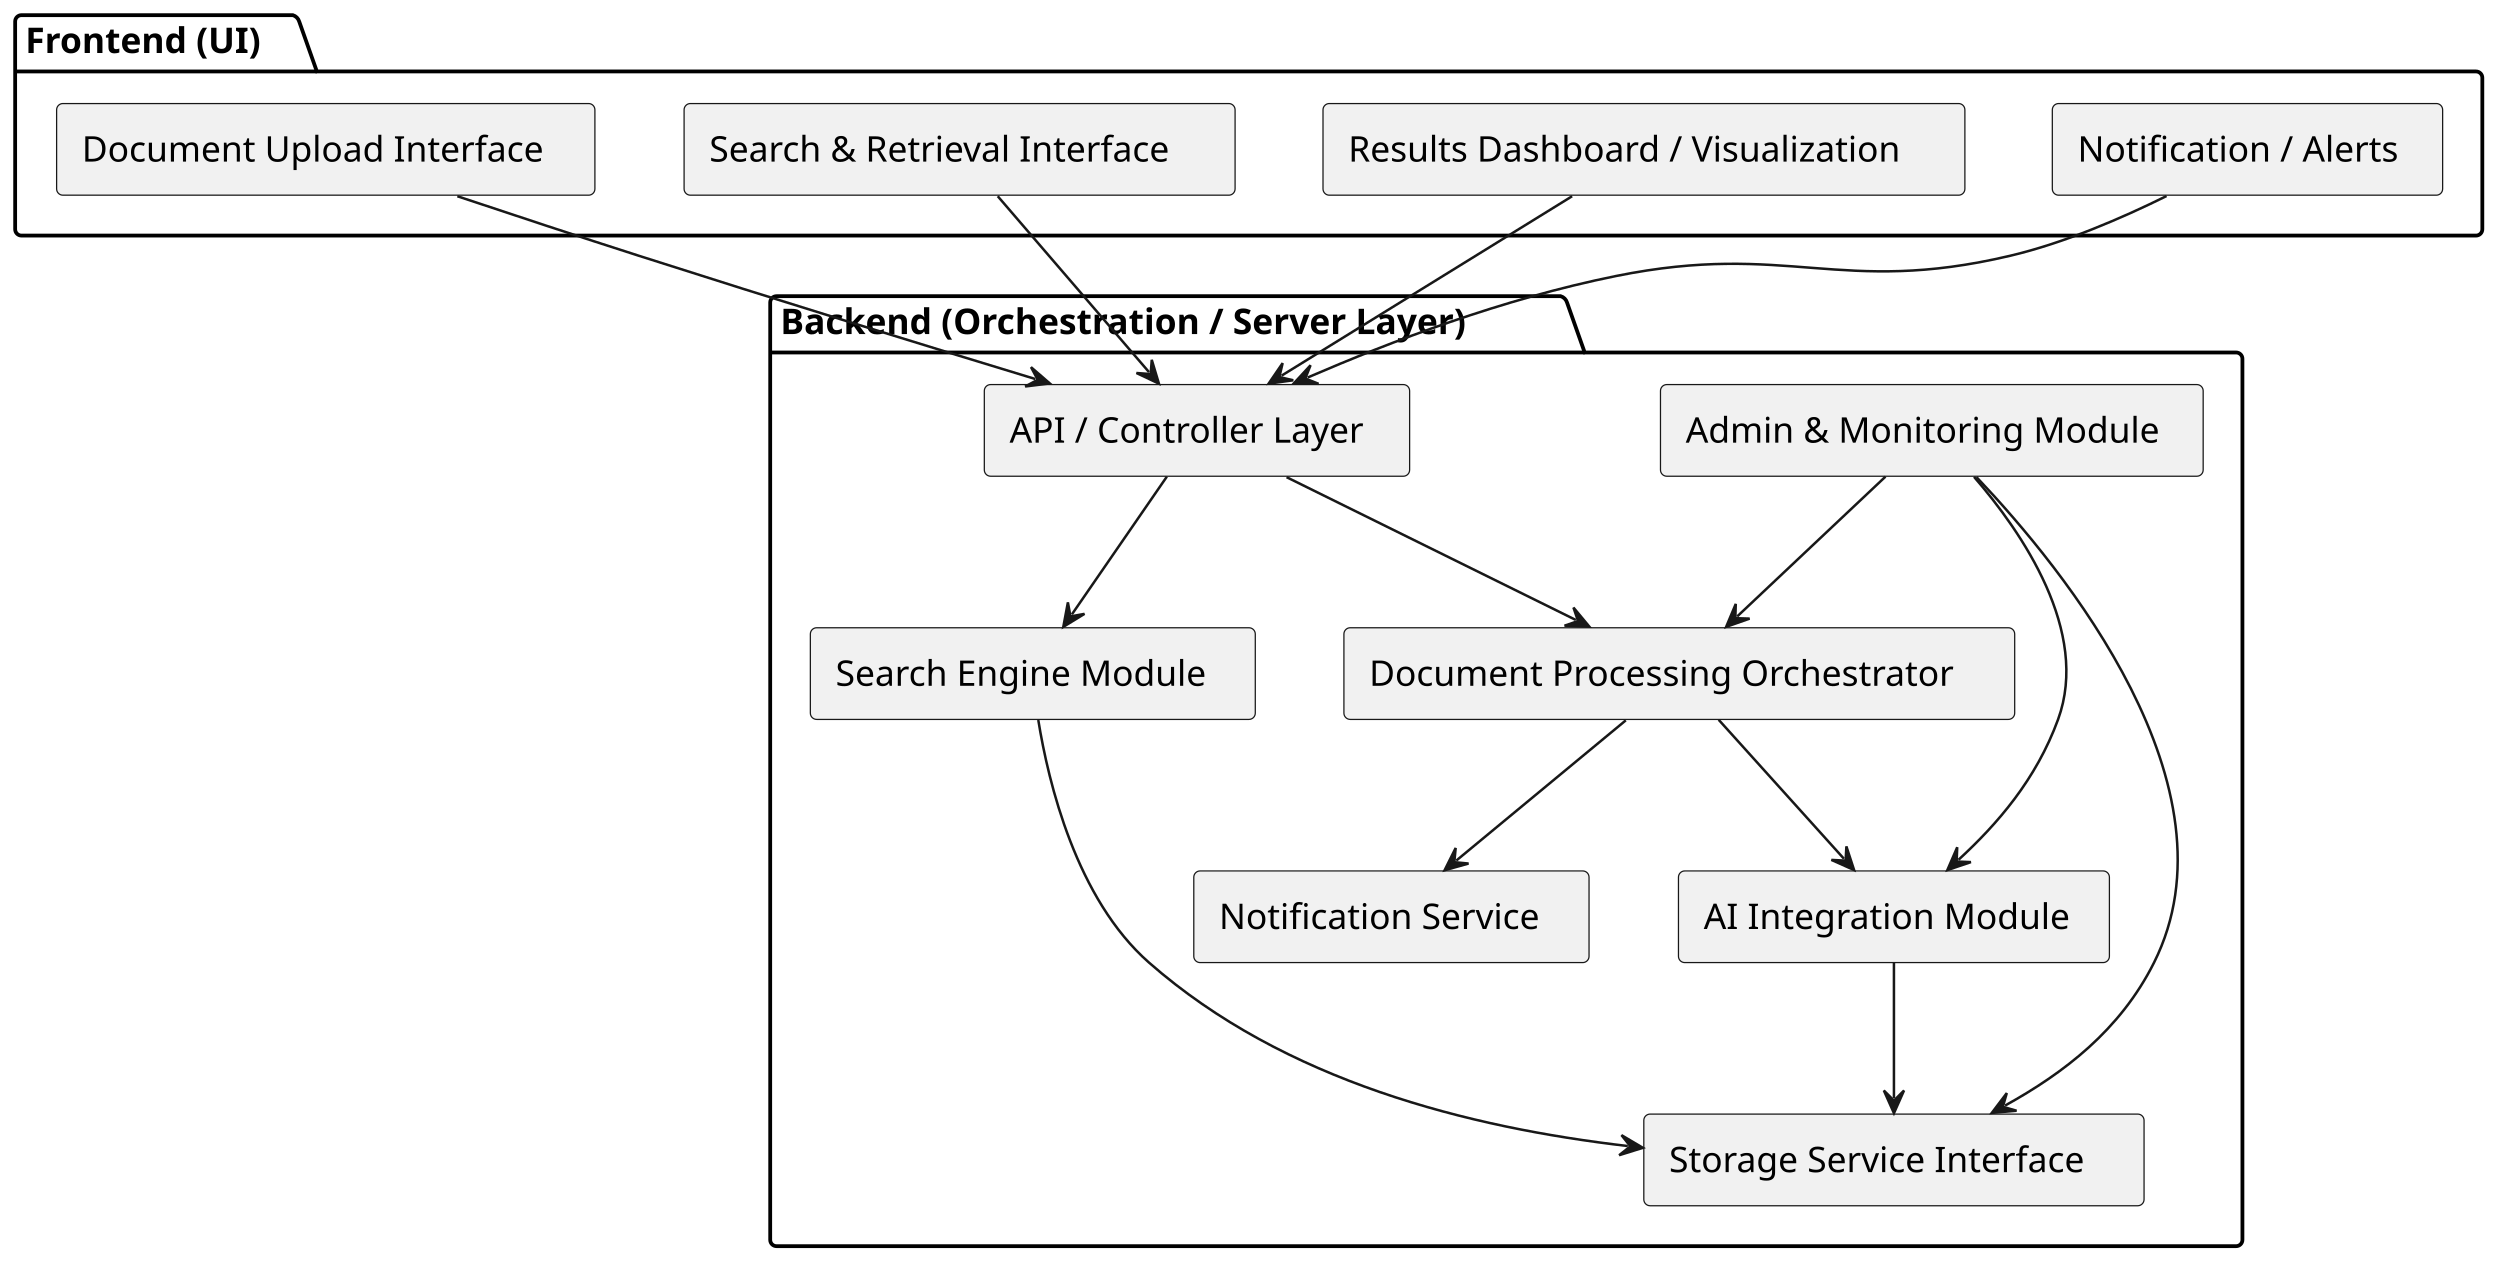
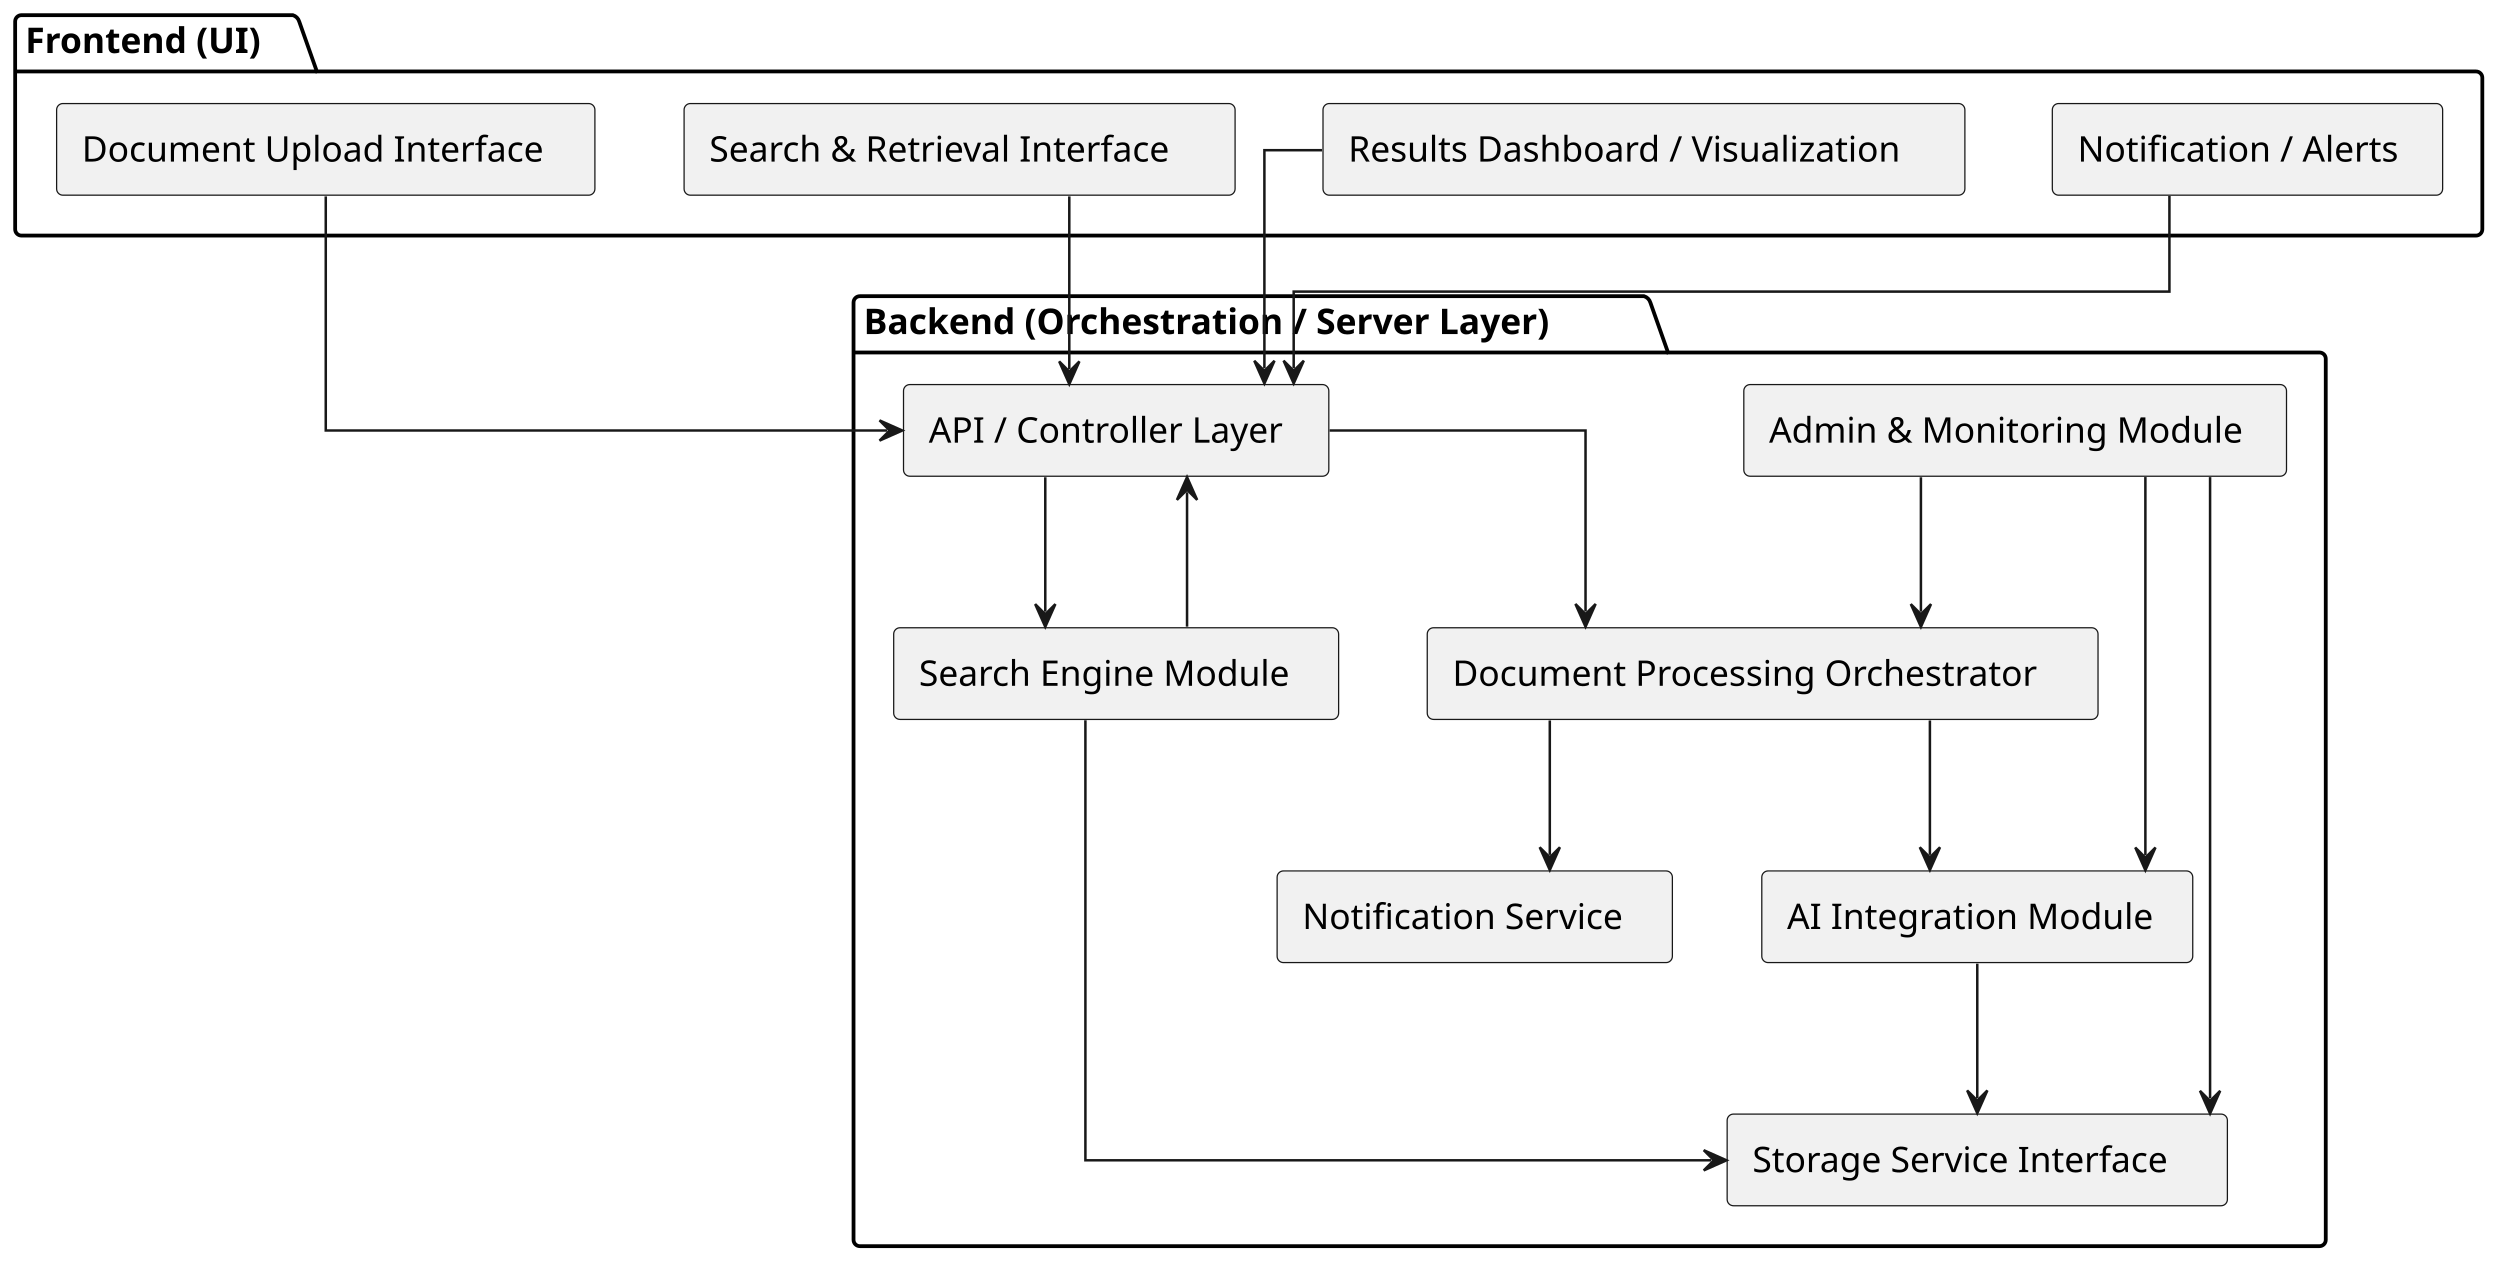
<svg xmlns="http://www.w3.org/2000/svg" contentStyleType="text/css" data-diagram-type="DESCRIPTION" height="500px" preserveAspectRatio="none" style="width:990px;height:500px;background:#FFFFFF;" version="1.1" viewBox="0 0 990 500" width="990px" zoomAndPan="magnify">
  <defs />
  <g>
-     <g class="cluster" data-qualified-name="Frontend .UI." data-source-line="3" id="ent0002">
+     <g class="cluster" data-qualified-name="Frontend .UI." data-source-line="4" id="ent0002">
      <path d="M8.5,6 L115.977,6 A3.75,3.75 0 0 1 118.477,8.5 L125.477,28.297 L980.5,28.297 A2.5,2.5 0 0 1 983,30.797 L983,90.79 A2.5,2.5 0 0 1 980.5,93.29 L8.5,93.29 A2.5,2.5 0 0 1 6,90.79 L6,8.5 A2.5,2.5 0 0 1 8.5,6" fill="none" style="stroke:#000000;stroke-width:1.5;" />
      <line style="stroke:#000000;stroke-width:1.5;" x1="6" x2="125.477" y1="28.297" y2="28.297" />
      <text fill="#000000" font-family="sans-serif" font-size="14" font-weight="bold" lengthAdjust="spacing" textLength="106.477" x="10" y="20.995">Frontend (UI)</text>
    </g>
-     <g class="cluster" data-qualified-name="Backend .Orchestration . Server Layer." data-source-line="10" id="ent0007">
-       <path d="M307.5,117.29 L618.038,117.29 A3.75,3.75 0 0 1 620.538,119.79 L627.538,139.587 L885.5,139.587 A2.5,2.5 0 0 1 888,142.087 L888,490.98 A2.5,2.5 0 0 1 885.5,493.48 L307.5,493.48 A2.5,2.5 0 0 1 305,490.98 L305,119.79 A2.5,2.5 0 0 1 307.5,117.29" fill="none" style="stroke:#000000;stroke-width:1.5;" />
-       <line style="stroke:#000000;stroke-width:1.5;" x1="305" x2="627.538" y1="139.587" y2="139.587" />
-       <text fill="#000000" font-family="sans-serif" font-size="14" font-weight="bold" lengthAdjust="spacing" textLength="309.538" x="309" y="132.285">Backend (Orchestration / Server Layer)</text>
+     <g class="cluster" data-qualified-name="Backend .Orchestration . Server Layer." data-source-line="11" id="ent0007">
+       <path d="M340.5,117.29 L651.038,117.29 A3.75,3.75 0 0 1 653.538,119.79 L660.538,139.587 L918.5,139.587 A2.5,2.5 0 0 1 921,142.087 L921,490.98 A2.5,2.5 0 0 1 918.5,493.48 L340.5,493.48 A2.5,2.5 0 0 1 338,490.98 L338,119.79 A2.5,2.5 0 0 1 340.5,117.29" fill="none" style="stroke:#000000;stroke-width:1.5;" />
+       <line style="stroke:#000000;stroke-width:1.5;" x1="338" x2="660.538" y1="139.587" y2="139.587" />
+       <text fill="#000000" font-family="sans-serif" font-size="14" font-weight="bold" lengthAdjust="spacing" textLength="309.538" x="342" y="132.285">Backend (Orchestration / Server Layer)</text>
    </g>
-     <g class="entity" data-qualified-name="Frontend .UI..Document Upload Interface" data-source-line="4" id="ent0003">
+     <g class="entity" data-qualified-name="Frontend .UI..Upload" data-source-line="5" id="ent0003">
      <rect fill="#F1F1F1" height="36.297" rx="2.5" ry="2.5" style="stroke:#181818;stroke-width:0.5;" width="213.163" x="22.42" y="41" />
      <text fill="#000000" font-family="sans-serif" font-size="14" lengthAdjust="spacing" textLength="193.163" x="32.42" y="63.995">Document Upload Interface</text>
    </g>
-     <g class="entity" data-qualified-name="Frontend .UI..Search . Retrieval Interface" data-source-line="5" id="ent0004">
+     <g class="entity" data-qualified-name="Frontend .UI..Search" data-source-line="6" id="ent0004">
      <rect fill="#F1F1F1" height="36.297" rx="2.5" ry="2.5" style="stroke:#181818;stroke-width:0.5;" width="218.194" x="270.9" y="41" />
      <text fill="#000000" font-family="sans-serif" font-size="14" lengthAdjust="spacing" textLength="198.194" x="280.9" y="63.995">Search &amp; Retrieval Interface</text>
    </g>
-     <g class="entity" data-qualified-name="Frontend .UI..Results Dashboard . Visualization" data-source-line="6" id="ent0005">
+     <g class="entity" data-qualified-name="Frontend .UI..DashboardUI" data-source-line="7" id="ent0005">
      <rect fill="#F1F1F1" height="36.297" rx="2.5" ry="2.5" style="stroke:#181818;stroke-width:0.5;" width="254.185" x="523.91" y="41" />
      <text fill="#000000" font-family="sans-serif" font-size="14" lengthAdjust="spacing" textLength="234.185" x="533.91" y="63.995">Results Dashboard / Visualization</text>
    </g>
-     <g class="entity" data-qualified-name="Frontend .UI..Notification . Alerts" data-source-line="7" id="ent0006">
+     <g class="entity" data-qualified-name="Frontend .UI..NotificationUI" data-source-line="8" id="ent0006">
      <rect fill="#F1F1F1" height="36.297" rx="2.5" ry="2.5" style="stroke:#181818;stroke-width:0.5;" width="154.565" x="812.72" y="41" />
      <text fill="#000000" font-family="sans-serif" font-size="14" lengthAdjust="spacing" textLength="134.565" x="822.72" y="63.995">Notification / Alerts</text>
    </g>
-     <g class="entity" data-qualified-name="Backend .Orchestration . Server Layer..API . Controller Layer" data-source-line="11" id="ent0008">
-       <rect fill="#F1F1F1" height="36.297" rx="2.5" ry="2.5" style="stroke:#181818;stroke-width:0.5;" width="168.422" x="389.79" y="152.29" />
-       <text fill="#000000" font-family="sans-serif" font-size="14" lengthAdjust="spacing" textLength="148.422" x="399.79" y="175.285">API / Controller Layer</text>
+     <g class="entity" data-qualified-name="Backend .Orchestration . Server Layer..API" data-source-line="12" id="ent0008">
+       <rect fill="#F1F1F1" height="36.297" rx="2.5" ry="2.5" style="stroke:#181818;stroke-width:0.5;" width="168.422" x="357.79" y="152.29" />
+       <text fill="#000000" font-family="sans-serif" font-size="14" lengthAdjust="spacing" textLength="148.422" x="367.79" y="175.285">API / Controller Layer</text>
    </g>
-     <g class="entity" data-qualified-name="Backend .Orchestration . Server Layer..Document Processing Orchestrator" data-source-line="12" id="ent0009">
-       <rect fill="#F1F1F1" height="36.297" rx="2.5" ry="2.5" style="stroke:#181818;stroke-width:0.5;" width="265.629" x="532.19" y="248.59" />
-       <text fill="#000000" font-family="sans-serif" font-size="14" lengthAdjust="spacing" textLength="245.629" x="542.19" y="271.585">Document Processing Orchestrator</text>
+     <g class="entity" data-qualified-name="Backend .Orchestration . Server Layer..Orchestrator" data-source-line="13" id="ent0009">
+       <rect fill="#F1F1F1" height="36.297" rx="2.5" ry="2.5" style="stroke:#181818;stroke-width:0.5;" width="265.629" x="565.19" y="248.59" />
+       <text fill="#000000" font-family="sans-serif" font-size="14" lengthAdjust="spacing" textLength="245.629" x="575.19" y="271.585">Document Processing Orchestrator</text>
    </g>
-     <g class="entity" data-qualified-name="Backend .Orchestration . Server Layer..AI Integration Module" data-source-line="13" id="ent0010">
-       <rect fill="#F1F1F1" height="36.297" rx="2.5" ry="2.5" style="stroke:#181818;stroke-width:0.5;" width="170.657" x="664.67" y="344.89" />
-       <text fill="#000000" font-family="sans-serif" font-size="14" lengthAdjust="spacing" textLength="150.657" x="674.67" y="367.885">AI Integration Module</text>
+     <g class="entity" data-qualified-name="Backend .Orchestration . Server Layer..AI" data-source-line="14" id="ent0010">
+       <rect fill="#F1F1F1" height="36.297" rx="2.5" ry="2.5" style="stroke:#181818;stroke-width:0.5;" width="170.657" x="697.67" y="344.89" />
+       <text fill="#000000" font-family="sans-serif" font-size="14" lengthAdjust="spacing" textLength="150.657" x="707.67" y="367.885">AI Integration Module</text>
    </g>
-     <g class="entity" data-qualified-name="Backend .Orchestration . Server Layer..Storage Service Interface" data-source-line="14" id="ent0011">
-       <rect fill="#F1F1F1" height="36.297" rx="2.5" ry="2.5" style="stroke:#181818;stroke-width:0.5;" width="198.097" x="650.95" y="441.18" />
-       <text fill="#000000" font-family="sans-serif" font-size="14" lengthAdjust="spacing" textLength="178.097" x="660.95" y="464.175">Storage Service Interface</text>
+     <g class="entity" data-qualified-name="Backend .Orchestration . Server Layer..Storage" data-source-line="15" id="ent0011">
+       <rect fill="#F1F1F1" height="36.297" rx="2.5" ry="2.5" style="stroke:#181818;stroke-width:0.5;" width="198.097" x="683.95" y="441.18" />
+       <text fill="#000000" font-family="sans-serif" font-size="14" lengthAdjust="spacing" textLength="178.097" x="693.95" y="464.175">Storage Service Interface</text>
    </g>
-     <g class="entity" data-qualified-name="Backend .Orchestration . Server Layer..Search Engine Module" data-source-line="15" id="ent0012">
-       <rect fill="#F1F1F1" height="36.297" rx="2.5" ry="2.5" style="stroke:#181818;stroke-width:0.5;" width="176.194" x="320.9" y="248.59" />
-       <text fill="#000000" font-family="sans-serif" font-size="14" lengthAdjust="spacing" textLength="156.194" x="330.9" y="271.585">Search Engine Module</text>
+     <g class="entity" data-qualified-name="Backend .Orchestration . Server Layer..SearchEngine" data-source-line="16" id="ent0012">
+       <rect fill="#F1F1F1" height="36.297" rx="2.5" ry="2.5" style="stroke:#181818;stroke-width:0.5;" width="176.194" x="353.9" y="248.59" />
+       <text fill="#000000" font-family="sans-serif" font-size="14" lengthAdjust="spacing" textLength="156.194" x="363.9" y="271.585">Search Engine Module</text>
    </g>
-     <g class="entity" data-qualified-name="Backend .Orchestration . Server Layer..Notification Service" data-source-line="16" id="ent0013">
-       <rect fill="#F1F1F1" height="36.297" rx="2.5" ry="2.5" style="stroke:#181818;stroke-width:0.5;" width="156.52" x="472.74" y="344.89" />
-       <text fill="#000000" font-family="sans-serif" font-size="14" lengthAdjust="spacing" textLength="136.52" x="482.74" y="367.885">Notification Service</text>
+     <g class="entity" data-qualified-name="Backend .Orchestration . Server Layer..NotifyService" data-source-line="17" id="ent0013">
+       <rect fill="#F1F1F1" height="36.297" rx="2.5" ry="2.5" style="stroke:#181818;stroke-width:0.5;" width="156.52" x="505.74" y="344.89" />
+       <text fill="#000000" font-family="sans-serif" font-size="14" lengthAdjust="spacing" textLength="136.52" x="515.74" y="367.885">Notification Service</text>
    </g>
-     <g class="entity" data-qualified-name="Backend .Orchestration . Server Layer..Admin . Monitoring Module" data-source-line="17" id="ent0014">
-       <rect fill="#F1F1F1" height="36.297" rx="2.5" ry="2.5" style="stroke:#181818;stroke-width:0.5;" width="214.906" x="657.55" y="152.29" />
-       <text fill="#000000" font-family="sans-serif" font-size="14" lengthAdjust="spacing" textLength="194.906" x="667.55" y="175.285">Admin &amp; Monitoring Module</text>
+     <g class="entity" data-qualified-name="Backend .Orchestration . Server Layer..AdminModule" data-source-line="18" id="ent0014">
+       <rect fill="#F1F1F1" height="36.297" rx="2.5" ry="2.5" style="stroke:#181818;stroke-width:0.5;" width="214.906" x="690.55" y="152.29" />
+       <text fill="#000000" font-family="sans-serif" font-size="14" lengthAdjust="spacing" textLength="194.906" x="700.55" y="175.285">Admin &amp; Monitoring Module</text>
    </g>
-     <g class="link" data-entity-1="ent0003" data-entity-2="ent0008" data-link-type="dependency" data-source-line="21" id="lnk15">
-       <path d="M181.11,77.71 C203.24,85.1 229.35,93.72 253,101.29 C308.07,118.92 365.369,136.535 409.989,150.095" fill="none" id="Document Upload Interface-to-API / Controller Layer" style="stroke:#181818;stroke-width:1;" />
-       <polygon fill="#181818" points="415.73,151.84,408.282,145.396,410.946,150.386,405.956,153.05,415.73,151.84" style="stroke:#181818;stroke-width:1;" />
+     <g class="link" data-entity-1="ent0003" data-entity-2="ent0008" data-link-type="dependency" data-source-line="22" id="lnk15">
+       <path d="M129,77.78 C129,109.47 129,170.48 129,170.48 C129,170.48 258.6,170.48 351.3,170.48" fill="none" id="Upload-to-API" style="stroke:#181818;stroke-width:1;" />
+       <polygon fill="#181818" points="357.3,170.48,348.3,166.48,352.3,170.48,348.3,174.48,357.3,170.48" style="stroke:#181818;stroke-width:1;" />
    </g>
-     <g class="link" data-entity-1="ent0004" data-entity-2="ent0008" data-link-type="dependency" data-source-line="22" id="lnk16">
-       <path d="M395.1,77.7 C412.64,98.1 437.498,127.001 455.017,147.371" fill="none" id="Search &amp; Retrieval Interface-to-API / Controller Layer" style="stroke:#181818;stroke-width:1;" />
-       <polygon fill="#181818" points="458.93,151.92,456.094,142.488,455.67,148.129,450.029,147.705,458.93,151.92" style="stroke:#181818;stroke-width:1;" />
+     <g class="link" data-entity-1="ent0004" data-entity-2="ent0008" data-link-type="dependency" data-source-line="23" id="lnk16">
+       <path d="M423.44,77.77 C423.44,98.44 423.44,125.58 423.44,146.12" fill="none" id="Search-to-API" style="stroke:#181818;stroke-width:1;" />
+       <polygon fill="#181818" points="423.44,152.12,427.44,143.12,423.44,147.12,419.44,143.12,423.44,152.12" style="stroke:#181818;stroke-width:1;" />
    </g>
-     <g class="link" data-entity-1="ent0005" data-entity-2="ent0008" data-link-type="dependency" data-source-line="23" id="lnk17">
-       <path d="M622.56,77.7 C589.53,98.1 540.476,128.398 507.476,148.768" fill="none" id="Results Dashboard / Visualization-to-API / Controller Layer" style="stroke:#181818;stroke-width:1;" />
-       <polygon fill="#181818" points="502.37,151.92,512.13,150.596,506.625,149.294,507.927,143.789,502.37,151.92" style="stroke:#181818;stroke-width:1;" />
+     <g class="link" data-entity-1="ent0005" data-entity-2="ent0008" data-link-type="dependency" data-source-line="24" id="lnk17">
+       <path d="M523.53,59.48 C509.8,59.48 500.7,59.48 500.7,59.48 C500.7,59.48 500.7,114.28 500.7,145.87" fill="none" id="DashboardUI-to-API" style="stroke:#181818;stroke-width:1;" />
+       <polygon fill="#181818" points="500.7,151.87,504.7,142.87,500.7,146.87,496.7,142.87,500.7,151.87" style="stroke:#181818;stroke-width:1;" />
    </g>
-     <g class="link" data-entity-1="ent0006" data-entity-2="ent0008" data-link-type="dependency" data-source-line="24" id="lnk18">
-       <path d="M857.95,77.63 C840.22,86.4 817.5,96.22 796,101.29 C728.43,117.25 708.05,95.54 640,109.29 C594.78,118.43 550.869,135.234 517.809,149.494" fill="none" id="Notification / Alerts-to-API / Controller Layer" style="stroke:#181818;stroke-width:1;" />
-       <polygon fill="#181818" points="512.3,151.87,522.148,151.978,516.891,149.89,518.98,144.632,512.3,151.87" style="stroke:#181818;stroke-width:1;" />
+     <g class="link" data-entity-1="ent0006" data-entity-2="ent0008" data-link-type="dependency" data-source-line="25" id="lnk18">
+       <path d="M859.09,77.59 C859.09,94.02 859.09,115.48 859.09,115.48 C859.09,115.48 512.3,115.48 512.3,115.48 C512.3,115.48 512.3,129.89 512.3,145.83" fill="none" id="NotificationUI-to-API" style="stroke:#181818;stroke-width:1;" />
+       <polygon fill="#181818" points="512.3,151.83,516.3,142.83,512.3,146.83,508.3,142.83,512.3,151.83" style="stroke:#181818;stroke-width:1;" />
    </g>
-     <g class="link" data-entity-1="ent0008" data-entity-2="ent0009" data-link-type="dependency" data-source-line="27" id="lnk19">
-       <path d="M509.48,188.96 C543.68,205.84 589.76,228.594 624.01,245.504" fill="none" id="API / Controller Layer-to-Document Processing Orchestrator" style="stroke:#181818;stroke-width:1;" />
-       <polygon fill="#181818" points="629.39,248.16,623.091,240.589,624.907,245.946,619.549,247.762,629.39,248.16" style="stroke:#181818;stroke-width:1;" />
+     <g class="link" data-entity-1="ent0008" data-entity-2="ent0009" data-link-type="dependency" data-source-line="28" id="lnk19">
+       <path d="M526.5,170.48 C575.6,170.48 627.87,170.48 627.87,170.48 C627.87,170.48 627.87,214.21 627.87,242.18" fill="none" id="API-to-Orchestrator" style="stroke:#181818;stroke-width:1;" />
+       <polygon fill="#181818" points="627.87,248.18,631.87,239.18,627.87,243.18,623.87,239.18,627.87,248.18" style="stroke:#181818;stroke-width:1;" />
    </g>
-     <g class="link" data-entity-1="ent0009" data-entity-2="ent0010" data-link-type="dependency" data-source-line="28" id="lnk20">
-       <path d="M680.59,285.03 C695.83,301.94 714.904,323.093 730.204,340.073" fill="none" id="Document Processing Orchestrator-to-AI Integration Module" style="stroke:#181818;stroke-width:1;" />
-       <polygon fill="#181818" points="734.22,344.53,731.167,335.166,730.873,340.815,725.224,340.522,734.22,344.53" style="stroke:#181818;stroke-width:1;" />
+     <g class="link" data-entity-1="ent0009" data-entity-2="ent0010" data-link-type="dependency" data-source-line="29" id="lnk20">
+       <path d="M764.24,285.3 C764.24,302.36 764.24,321.49 764.24,338.52" fill="none" id="Orchestrator-to-AI" style="stroke:#181818;stroke-width:1;" />
+       <polygon fill="#181818" points="764.24,344.52,768.24,335.52,764.24,339.52,760.24,335.52,764.24,344.52" style="stroke:#181818;stroke-width:1;" />
    </g>
-     <g class="link" data-entity-1="ent0010" data-entity-2="ent0011" data-link-type="dependency" data-source-line="29" id="lnk21">
-       <path d="M750,381.33 C750,398.24 750,417.85 750,434.83" fill="none" id="AI Integration Module-to-Storage Service Interface" style="stroke:#181818;stroke-width:1;" />
-       <polygon fill="#181818" points="750,440.83,754,431.83,750,435.83,746,431.83,750,440.83" style="stroke:#181818;stroke-width:1;" />
+     <g class="link" data-entity-1="ent0010" data-entity-2="ent0011" data-link-type="dependency" data-source-line="30" id="lnk21">
+       <path d="M783,381.6 C783,398.65 783,417.79 783,434.82" fill="none" id="AI-to-Storage" style="stroke:#181818;stroke-width:1;" />
+       <polygon fill="#181818" points="783,440.82,787,431.82,783,435.82,779,431.82,783,440.82" style="stroke:#181818;stroke-width:1;" />
    </g>
-     <g class="link" data-entity-1="ent0009" data-entity-2="ent0013" data-link-type="dependency" data-source-line="30" id="lnk22">
-       <path d="M643.82,285.25 C623.35,302.19 597.124,323.887 576.684,340.787" fill="none" id="Document Processing Orchestrator-to-Notification Service" style="stroke:#181818;stroke-width:1;" />
-       <polygon fill="#181818" points="572.06,344.61,581.545,341.958,575.913,341.424,576.447,335.792,572.06,344.61" style="stroke:#181818;stroke-width:1;" />
+     <g class="link" data-entity-1="ent0009" data-entity-2="ent0013" data-link-type="dependency" data-source-line="31" id="lnk22">
+       <path d="M613.72,285.3 C613.72,302.36 613.72,321.49 613.72,338.52" fill="none" id="Orchestrator-to-NotifyService" style="stroke:#181818;stroke-width:1;" />
+       <polygon fill="#181818" points="613.72,344.52,617.72,335.52,613.72,339.52,609.72,335.52,613.72,344.52" style="stroke:#181818;stroke-width:1;" />
    </g>
-     <g class="link" data-entity-1="ent0008" data-entity-2="ent0012" data-link-type="dependency" data-source-line="33" id="lnk23">
-       <path d="M462.08,188.74 C450.42,205.64 436.174,226.309 424.474,243.289" fill="none" id="API / Controller Layer-to-Search Engine Module" style="stroke:#181818;stroke-width:1;" />
-       <polygon fill="#181818" points="421.07,248.23,429.47,243.089,423.907,244.113,422.883,238.549,421.07,248.23" style="stroke:#181818;stroke-width:1;" />
+     <g class="link" data-entity-1="ent0008" data-entity-2="ent0012" data-link-type="dependency" data-source-line="34" id="lnk23">
+       <path d="M413.93,189.01 C413.93,206.06 413.93,225.19 413.93,242.23" fill="none" id="API-to-SearchEngine" style="stroke:#181818;stroke-width:1;" />
+       <polygon fill="#181818" points="413.93,248.23,417.93,239.23,413.93,243.23,409.93,239.23,413.93,248.23" style="stroke:#181818;stroke-width:1;" />
    </g>
-     <g class="link" data-entity-1="ent0012" data-entity-2="ent0011" data-link-type="dependency" data-source-line="34" id="lnk24">
-       <path d="M411.16,285.12 C415.19,310.11 426.26,355.94 455,381.18 C508.7,428.34 581.84,446.526 644.62,453.836" fill="none" id="Search Engine Module-to-Storage Service Interface" style="stroke:#181818;stroke-width:1;" />
-       <polygon fill="#181818" points="650.58,454.53,642.103,449.516,645.614,453.952,641.178,457.462,650.58,454.53" style="stroke:#181818;stroke-width:1;" />
+     <g class="link" data-entity-1="ent0012" data-entity-2="ent0008" data-link-type="dependency" data-source-line="36" id="lnk25">
+       <path d="M470.07,248.17 C470.07,231.12 470.07,211.98 470.07,194.95" fill="none" id="SearchEngine-to-API" style="stroke:#181818;stroke-width:1;" />
+       <polygon fill="#181818" points="470.07,188.95,466.07,197.95,470.07,193.95,474.07,197.95,470.07,188.95" style="stroke:#181818;stroke-width:1;" />
    </g>
-     <g class="link" data-entity-1="ent0014" data-entity-2="ent0009" data-link-type="dependency" data-source-line="37" id="lnk25">
-       <path d="M746.66,188.74 C728.73,205.64 705.936,227.134 687.926,244.114" fill="none" id="Admin &amp; Monitoring Module-to-Document Processing Orchestrator" style="stroke:#181818;stroke-width:1;" />
-       <polygon fill="#181818" points="683.56,248.23,692.852,244.966,687.198,244.8,687.365,239.146,683.56,248.23" style="stroke:#181818;stroke-width:1;" />
+     <g class="link" data-entity-1="ent0012" data-entity-2="ent0011" data-link-type="dependency" data-source-line="35" id="lnk24">
+       <path d="M429.82,285.22 C429.82,333.46 429.82,459.48 429.82,459.48 C429.82,459.48 573.22,459.48 677.68,459.48" fill="none" id="SearchEngine-to-Storage" style="stroke:#181818;stroke-width:1;" />
+       <polygon fill="#181818" points="683.68,459.48,674.68,455.48,678.68,459.48,674.68,463.48,683.68,459.48" style="stroke:#181818;stroke-width:1;" />
    </g>
-     <g class="link" data-entity-1="ent0014" data-entity-2="ent0010" data-link-type="dependency" data-source-line="38" id="lnk26">
-       <path d="M781.72,188.84 C800.76,210.85 827.7,250.11 815,284.89 C806.29,308.74 791.002,326.254 775.562,340.484" fill="none" id="Admin &amp; Monitoring Module-to-AI Integration Module" style="stroke:#181818;stroke-width:1;" />
-       <polygon fill="#181818" points="771.15,344.55,780.479,341.392,774.827,341.161,775.057,335.509,771.15,344.55" style="stroke:#181818;stroke-width:1;" />
+     <g class="link" data-entity-1="ent0014" data-entity-2="ent0009" data-link-type="dependency" data-source-line="39" id="lnk26">
+       <path d="M760.68,189.01 C760.68,206.06 760.68,225.19 760.68,242.23" fill="none" id="AdminModule-to-Orchestrator" style="stroke:#181818;stroke-width:1;" />
+       <polygon fill="#181818" points="760.68,248.23,764.68,239.23,760.68,243.23,756.68,239.23,760.68,248.23" style="stroke:#181818;stroke-width:1;" />
    </g>
-     <g class="link" data-entity-1="ent0014" data-entity-2="ent0011" data-link-type="dependency" data-source-line="39" id="lnk27">
-       <path d="M782.68,188.92 C817.29,225.35 887.72,311.79 853,381.18 C839.6,407.96 817.26,424.935 794,437.805" fill="none" id="Admin &amp; Monitoring Module-to-Storage Service Interface" style="stroke:#181818;stroke-width:1;" />
-       <polygon fill="#181818" points="788.75,440.71,798.562,439.853,793.125,438.289,794.688,432.853,788.75,440.71" style="stroke:#181818;stroke-width:1;" />
+     <g class="link" data-entity-1="ent0014" data-entity-2="ent0010" data-link-type="dependency" data-source-line="40" id="lnk27">
+       <path d="M849.57,188.91 C849.57,225.72 849.57,301.86 849.57,338.62" fill="none" id="AdminModule-to-AI" style="stroke:#181818;stroke-width:1;" />
+       <polygon fill="#181818" points="849.57,344.62,853.57,335.62,849.57,339.62,845.57,335.62,849.57,344.62" style="stroke:#181818;stroke-width:1;" />
+     </g>
+     <g class="link" data-entity-1="ent0014" data-entity-2="ent0011" data-link-type="dependency" data-source-line="41" id="lnk28">
+       <path d="M875.19,188.95 C875.19,241.13 875.19,382.98 875.19,434.97" fill="none" id="AdminModule-to-Storage" style="stroke:#181818;stroke-width:1;" />
+       <polygon fill="#181818" points="875.19,440.97,879.19,431.97,875.19,435.97,871.19,431.97,875.19,440.97" style="stroke:#181818;stroke-width:1;" />
    </g>
  </g>
</svg>
